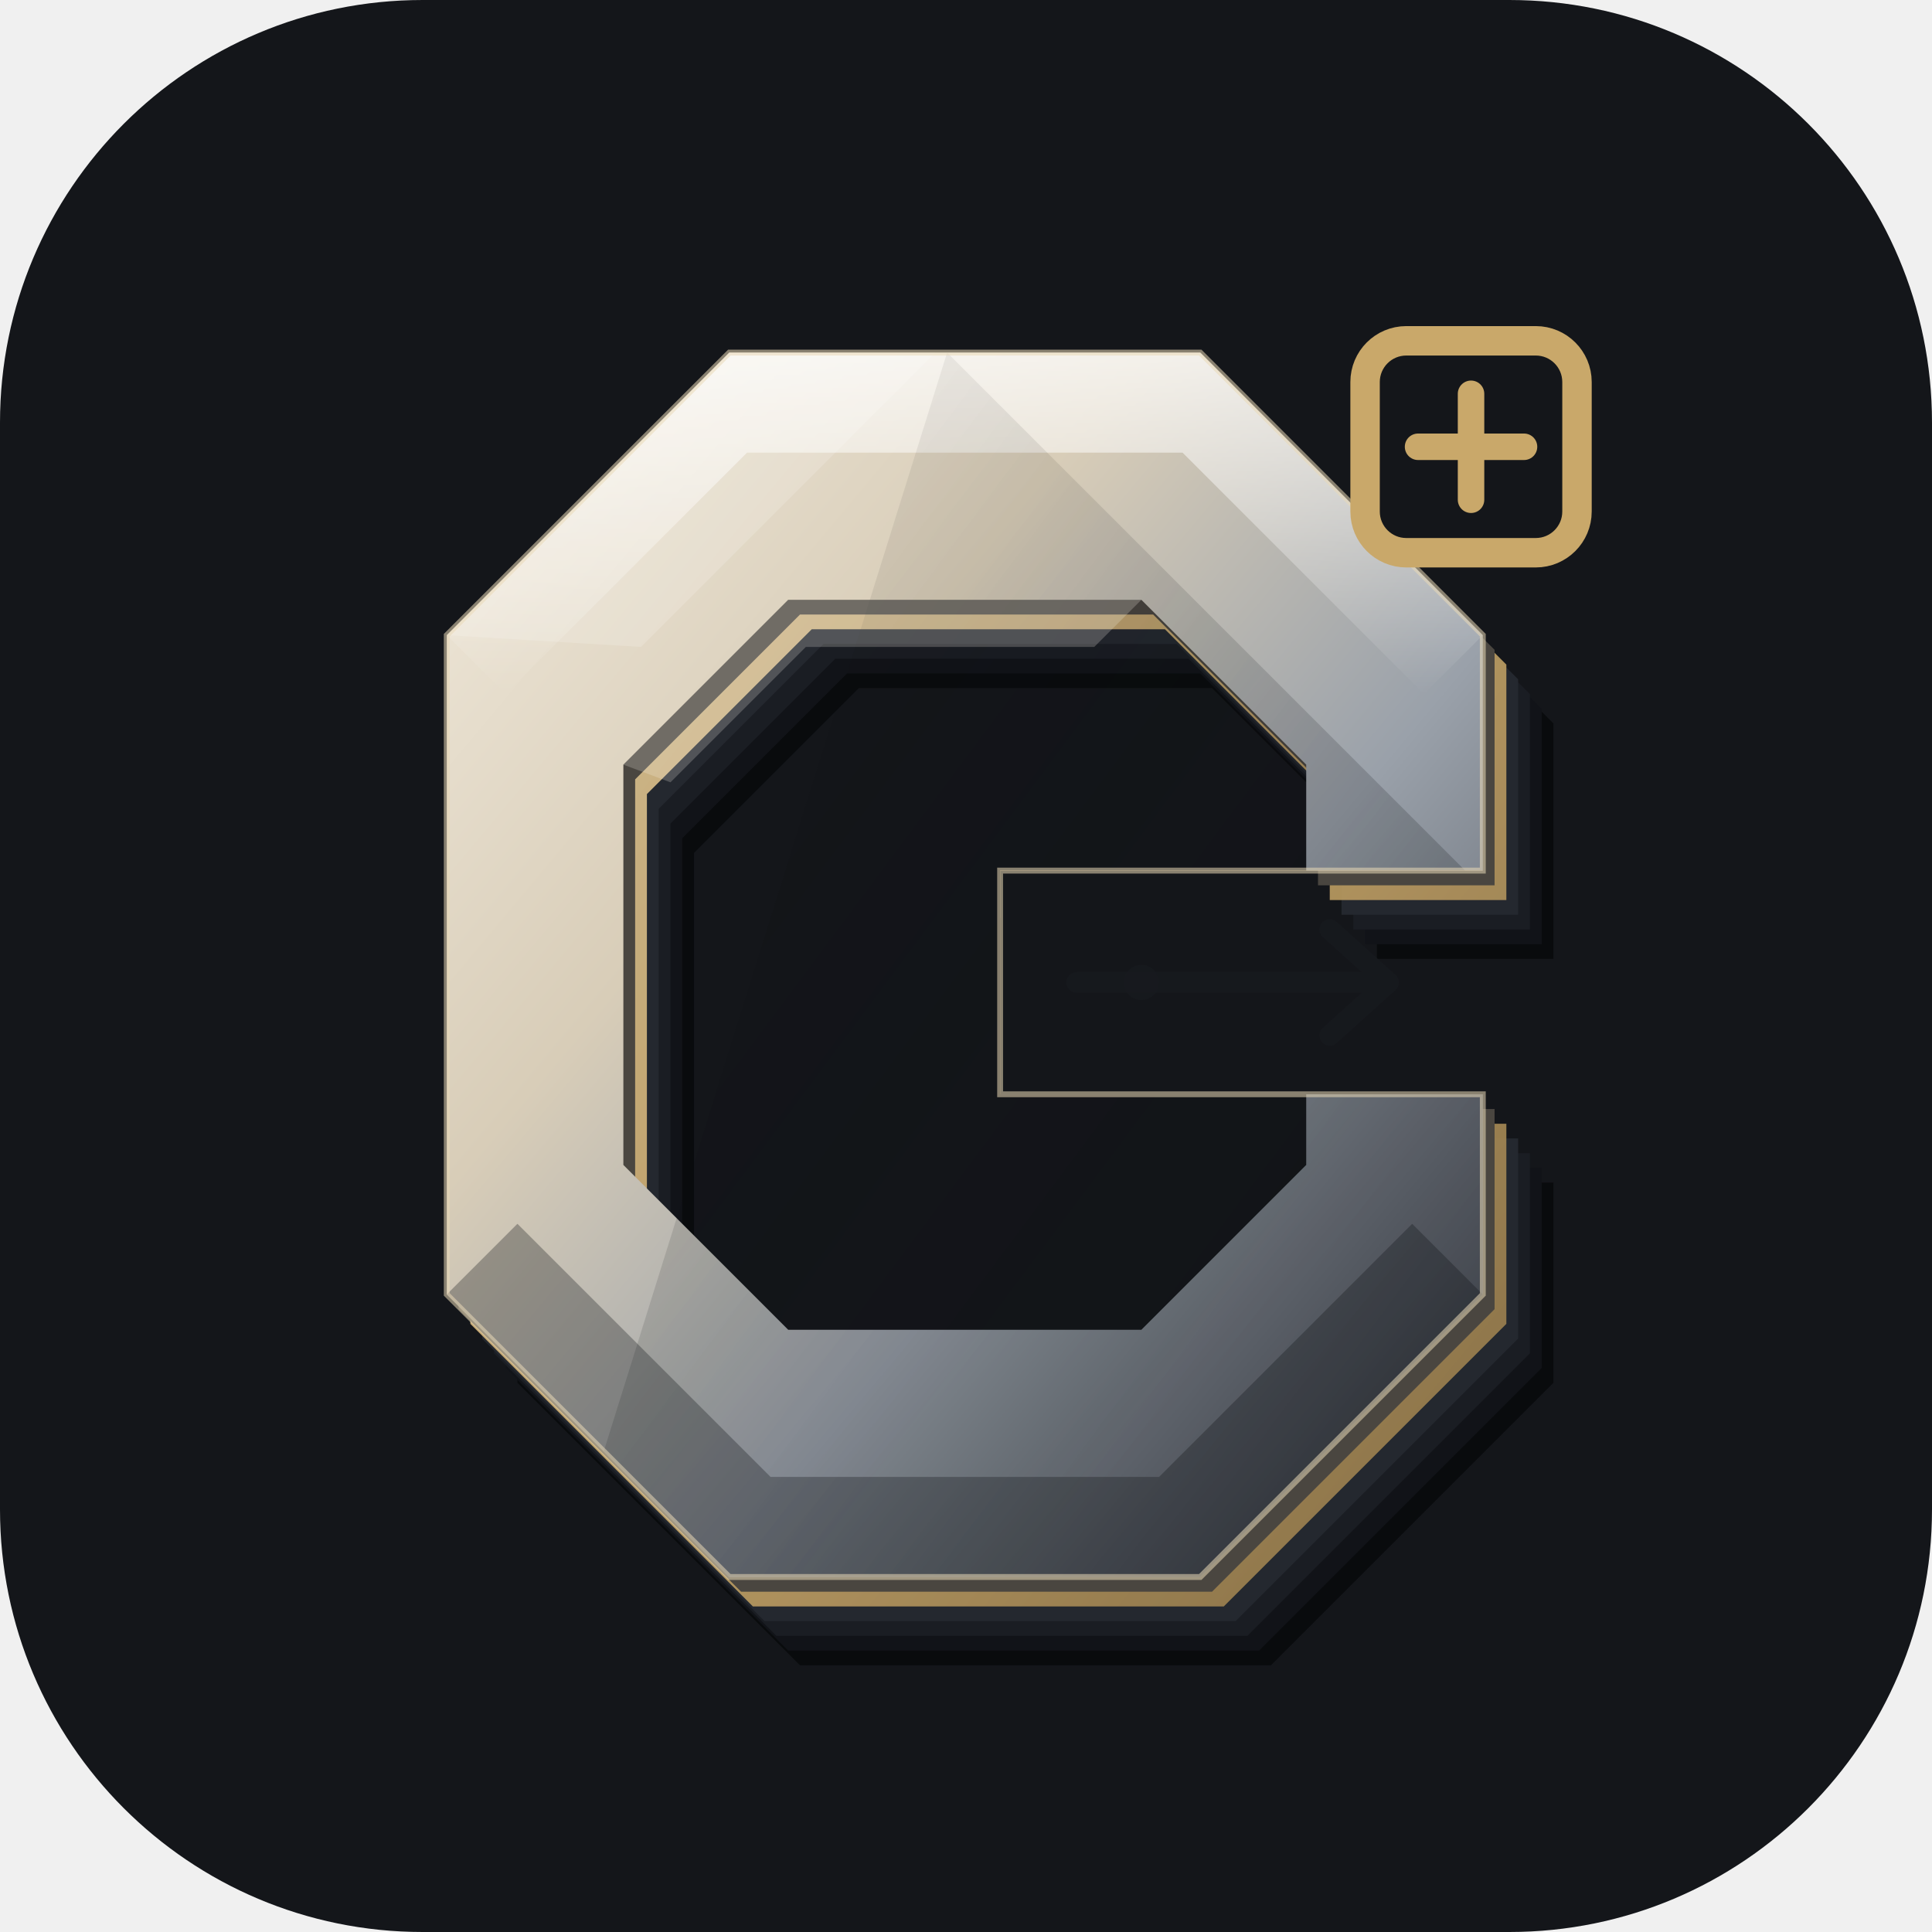
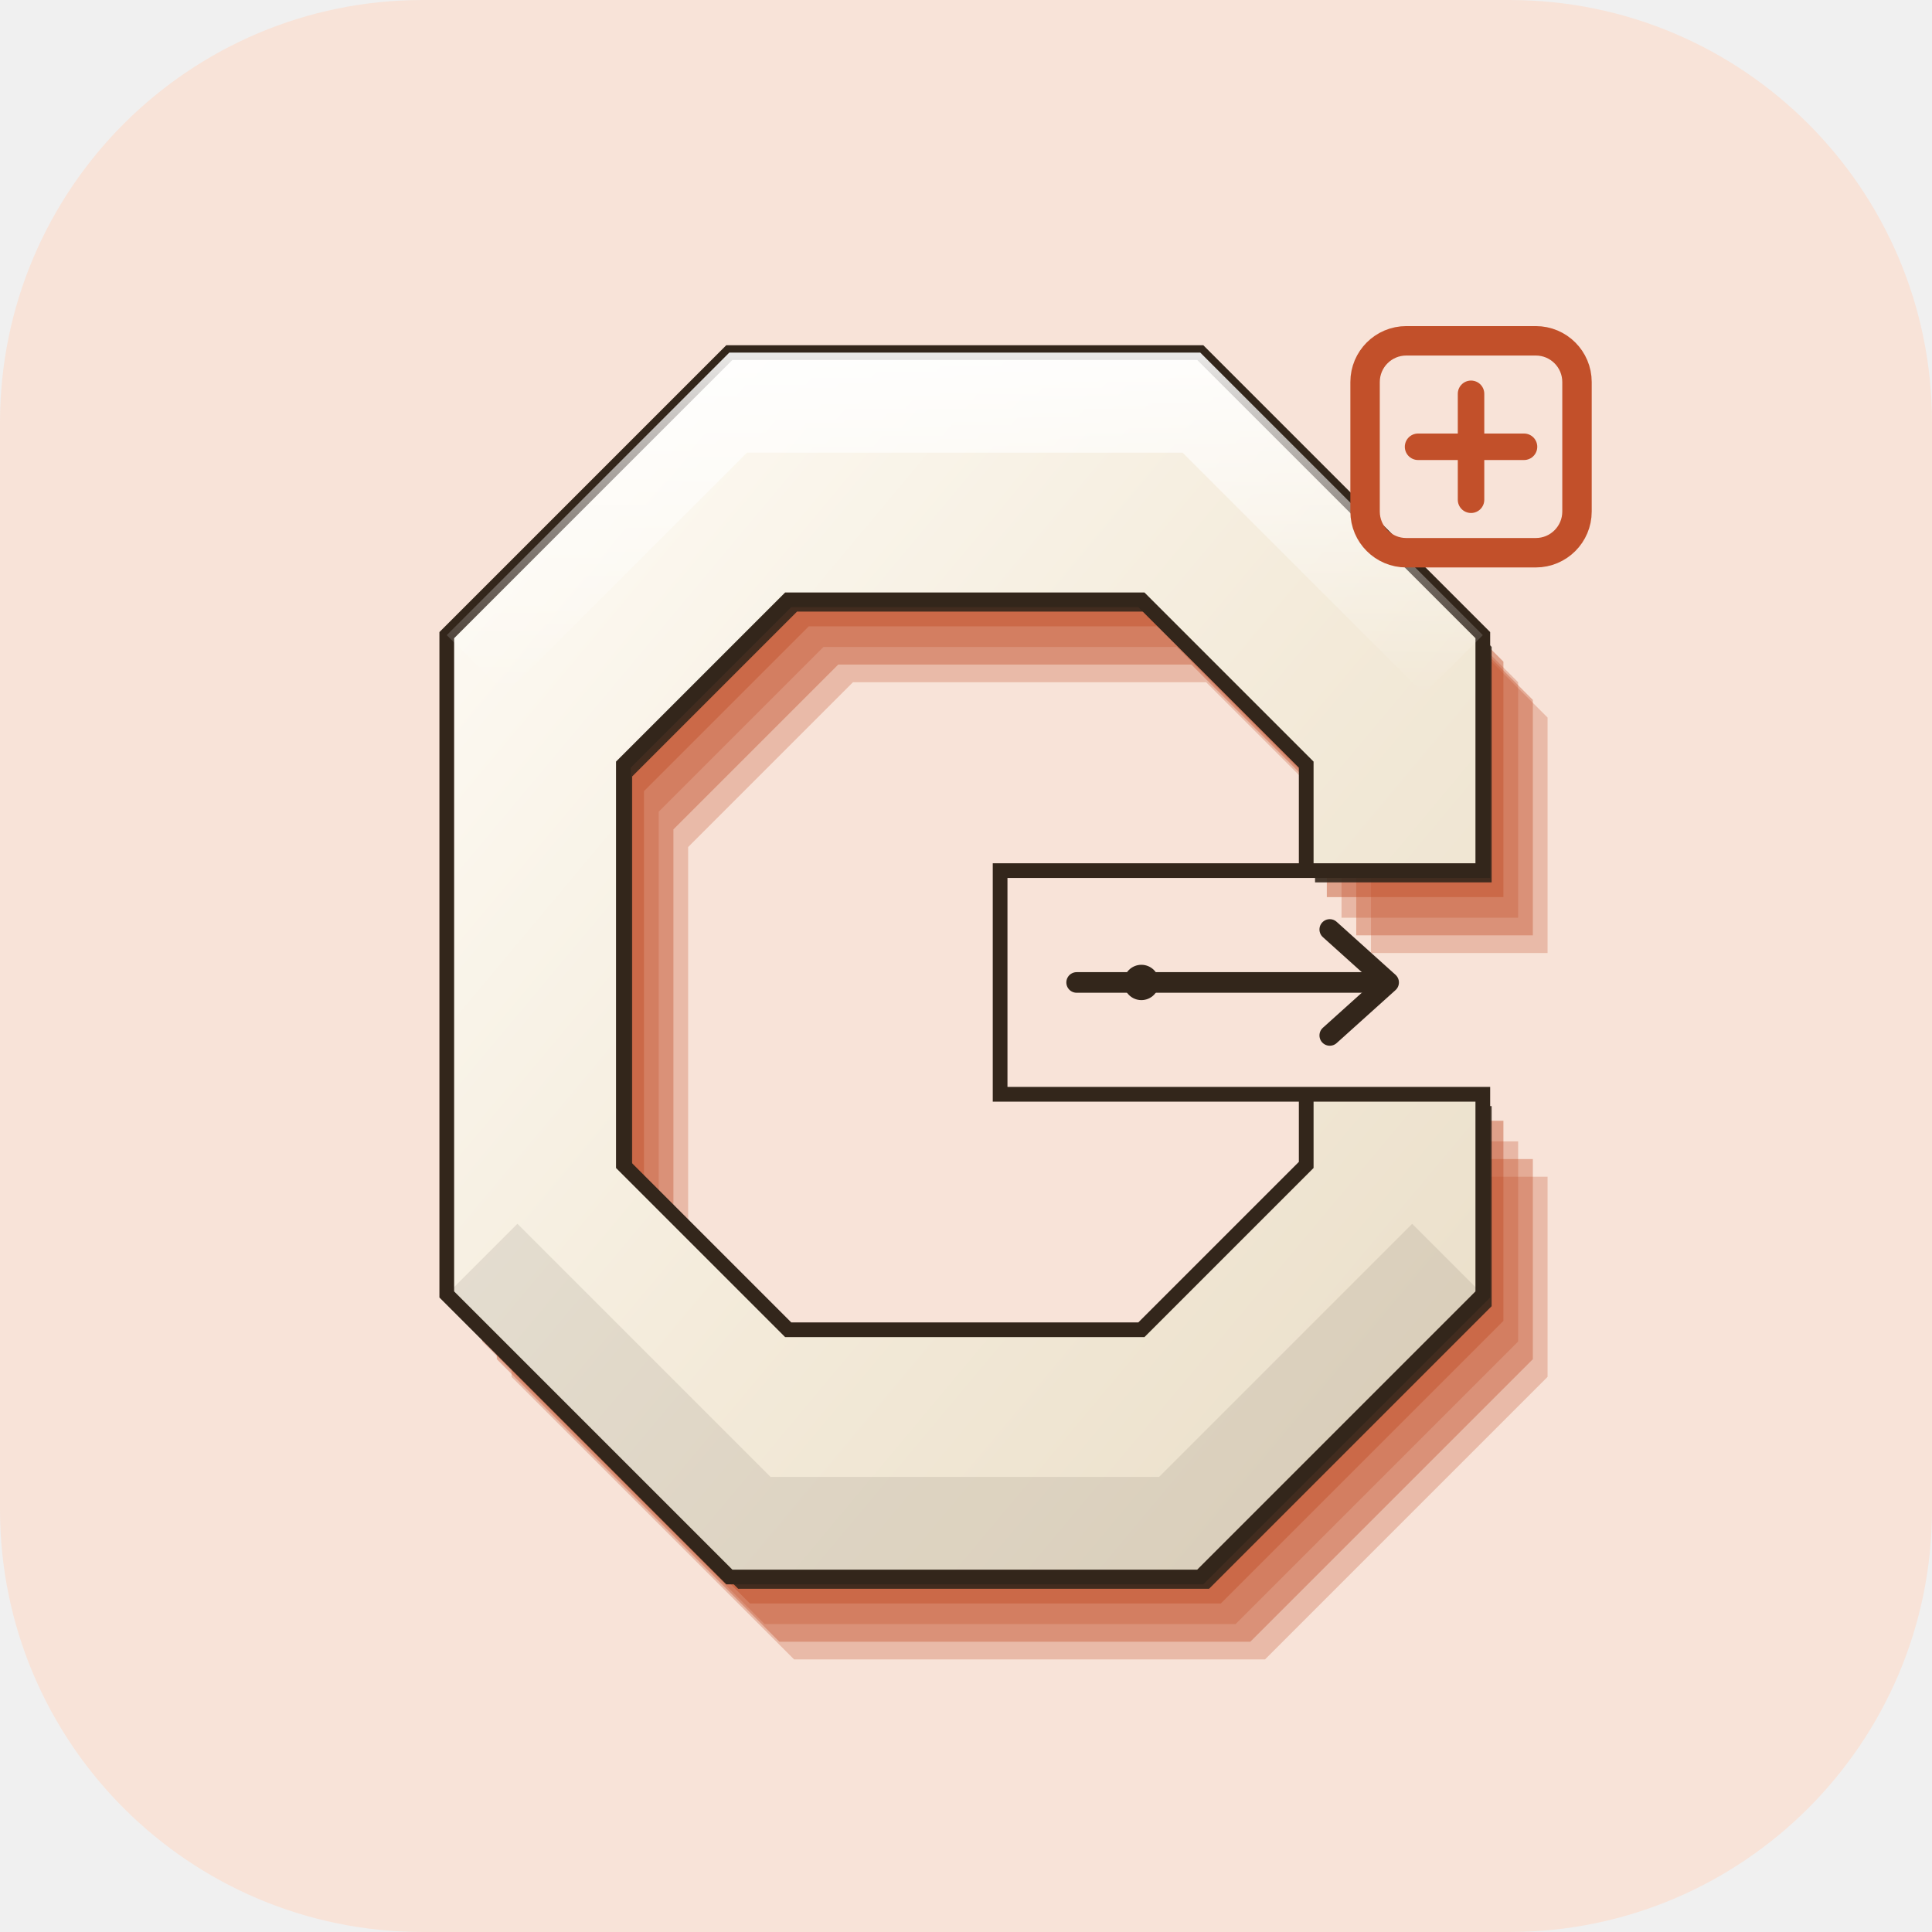
<svg xmlns="http://www.w3.org/2000/svg" viewBox="0 0 512 512" role="img" aria-label="GOWAYY PARTNER app icon">
-   <rect width="512" height="512" rx="112" fill="#14161A" />
+   <rect width="512" height="512" rx="112" fill="#F8E3D8" />
  <g transform="translate(56 56) scale(0.78)">
    <defs>
      <linearGradient id="face" x1="0" y1="0" x2="1" y2="1">
-         <stop offset="0" stop-color="#F3ECDF" />
-         <stop offset="0.34" stop-color="#D8CDB8" />
-         <stop offset="0.62" stop-color="#9AA1AA" />
-         <stop offset="1" stop-color="#3B4049" />
-       </linearGradient>
-       <linearGradient id="metal" x1="0" y1="0" x2="1" y2="1">
-         <stop offset="0" stop-color="#E7D3A9" />
-         <stop offset="0.5" stop-color="#C9A86A" />
-         <stop offset="1" stop-color="#8B7245" />
+         <stop offset="0" stop-color="#FFFDF8" />
+         <stop offset="0.55" stop-color="#F3EAD9" />
+         <stop offset="1" stop-color="#E9DDC7" />
      </linearGradient>
      <linearGradient id="bevel" x1="0" y1="0" x2="0" y2="1">
-         <stop offset="0" stop-color="#FFFFFF" stop-opacity="0.72" />
+         <stop offset="0" stop-color="#FFFFFF" stop-opacity="0.9" />
        <stop offset="1" stop-color="#FFFFFF" stop-opacity="0" />
-       </linearGradient>
-       <linearGradient id="shade" x1="0" y1="0" x2="1" y2="1">
-         <stop offset="0" stop-color="#0B0D10" stop-opacity="0" />
-         <stop offset="1" stop-color="#0B0D10" stop-opacity="0.8" />
      </linearGradient>
      <clipPath id="gclip">
        <path fill-rule="evenodd" d="M176 48 H336 L432 144 V224 H268 V300 H432 V368 L336 464 H176 L80 368 V144 Z M196 132 H316 L372 188 V224 H268 V300 H372 V324 L316 380 H196 L140 324 V188 Z" />
      </clipPath>
    </defs>
    <g>
-       <path fill="#080A0C" fill-rule="evenodd" transform="translate(24 30)" opacity="0.92" d="M176 48 H336 L432 144 V224 H268 V300 H432 V368 L336 464 H176 L80 368 V144 Z M196 132 H316 L372 188 V224 H268 V300 H372 V324 L316 380 H196 L140 324 V188 Z" />
-       <path fill="#111318" fill-rule="evenodd" transform="translate(20 25)" d="M176 48 H336 L432 144 V224 H268 V300 H432 V368 L336 464 H176 L80 368 V144 Z M196 132 H316 L372 188 V224 H268 V300 H372 V324 L316 380 H196 L140 324 V188 Z" />
-       <path fill="#1A1D23" fill-rule="evenodd" transform="translate(16 20)" d="M176 48 H336 L432 144 V224 H268 V300 H432 V368 L336 464 H176 L80 368 V144 Z M196 132 H316 L372 188 V224 H268 V300 H372 V324 L316 380 H196 L140 324 V188 Z" />
-       <path fill="#24282F" fill-rule="evenodd" transform="translate(12 15)" d="M176 48 H336 L432 144 V224 H268 V300 H432 V368 L336 464 H176 L80 368 V144 Z M196 132 H316 L372 188 V224 H268 V300 H372 V324 L316 380 H196 L140 324 V188 Z" />
-       <path fill="url(#metal)" fill-rule="evenodd" transform="translate(8 10)" opacity="0.92" d="M176 48 H336 L432 144 V224 H268 V300 H432 V368 L336 464 H176 L80 368 V144 Z M196 132 H316 L372 188 V224 H268 V300 H372 V324 L316 380 H196 L140 324 V188 Z" />
-       <path fill="#4A4640" fill-rule="evenodd" transform="translate(4 5)" d="M176 48 H336 L432 144 V224 H268 V300 H432 V368 L336 464 H176 L80 368 V144 Z M196 132 H316 L372 188 V224 H268 V300 H372 V324 L316 380 H196 L140 324 V188 Z" />
+       <path fill="#C2502A" fill-rule="evenodd" transform="translate(22 28)" opacity="0.28" d="M176 48 H336 L432 144 V224 H268 V300 H432 V368 L336 464 H176 L80 368 V144 Z M196 132 H316 L372 188 V224 H268 V300 H372 V324 L316 380 H196 L140 324 V188 Z" />
+       <path fill="#C2502A" fill-rule="evenodd" transform="translate(17 22)" opacity="0.38" d="M176 48 H336 L432 144 V224 H268 V300 H432 V368 L336 464 H176 L80 368 V144 Z M196 132 H316 L372 188 V224 H268 V300 H372 V324 L316 380 H196 L140 324 V188 Z" />
+       <path fill="#C2502A" fill-rule="evenodd" transform="translate(12 16)" opacity="0.30" d="M176 48 H336 L432 144 V224 H268 V300 H432 V368 L336 464 H176 L80 368 V144 Z M196 132 H316 L372 188 V224 H268 V300 H372 V324 L316 380 H196 L140 324 V188 Z" />
+       <path fill="#C2502A" fill-rule="evenodd" transform="translate(7 9)" opacity="0.45" d="M176 48 H336 L432 144 V224 H268 V300 H432 V368 L336 464 H176 L80 368 V144 Z M196 132 H316 L372 188 V224 H268 V300 H372 V324 L316 380 H196 L140 324 V188 Z" />
+       <path fill="#33261B" fill-rule="evenodd" transform="translate(3 4)" opacity="0.9" d="M176 48 H336 L432 144 V224 H268 V300 H432 V368 L336 464 H176 L80 368 V144 Z M196 132 H316 L372 188 V224 H268 V300 H372 V324 L316 380 H196 L140 324 V188 Z" />
    </g>
-     <path fill="url(#face)" fill-rule="evenodd" d="M176 48 H336 L432 144 V224 H268 V300 H432 V368 L336 464 H176 L80 368 V144 Z M196 132 H316 L372 188 V224 H268 V300 H372 V324 L316 380 H196 L140 324 V188 Z" />
+     <path fill="url(#face)" fill-rule="evenodd" stroke="#33261B" stroke-width="5" d="M176 48 H336 L432 144 V224 H268 V300 H432 V368 L336 464 H176 L80 368 V144 Z M196 132 H316 L372 188 V224 H268 V300 H372 V324 L316 380 H196 L140 324 V188 Z" />
    <g clip-path="url(#gclip)">
      <path fill="url(#bevel)" d="M80 144 L176 48 L336 48 L432 144 L412 164 L330 82 L182 82 L100 164 Z" />
-       <path fill="#FFFFFF" opacity="0.16" d="M80 144 L176 48 L246 48 L146 148 Z" />
-       <path fill="#0B0D10" opacity="0.30" d="M432 368 L336 464 L176 464 L80 368 L104 344 L190 430 L322 430 L408 344 Z" />
-       <path fill="url(#shade)" d="M250 48 L432 230 L432 368 L336 464 L120 464 Z" opacity="0.36" />
-       <path fill="#F7F2E8" opacity="0.22" d="M140 188 L196 132 L316 132 L300 148 L202 148 L156 194 Z" />
-       <path fill="#C9A86A" opacity="0.85" d="M268 224 H432 V300 H268 Z" />
-       <path fill="#E7D3A9" opacity="0.55" d="M268 224 H432 V240 H268 Z" />
-       <path fill="#6B5636" opacity="0.55" d="M268 288 H432 V300 H268 Z" />
+       <path fill="#33261B" opacity="0.10" d="M432 368 L336 464 L176 464 L80 368 L104 344 L190 430 L322 430 L408 344 Z" />
+       <path fill="#C2502A" d="M268 224 H432 V300 H268 Z" />
+       <path fill="#C2502A" d="M268 224 H432 V240 H268 Z" />
+       <path fill="#C2502A" d="M268 288 H432 V300 H268 Z" />
    </g>
-     <g fill="none" stroke="#17191E" stroke-width="7" stroke-linecap="round" stroke-linejoin="round" opacity="0.78">
+     <g fill="none" stroke="#33261B" stroke-width="7" stroke-linecap="round" stroke-linejoin="round">
      <path d="M294 262 H398" />
      <path d="M380 244 L400 262 L380 280" />
    </g>
-     <circle cx="316" cy="262" r="6" fill="#17191E" opacity="0.7" />
-     <path fill="none" stroke="#E8D8B6" stroke-opacity="0.55" stroke-width="2" fill-rule="evenodd" d="M176 48 H336 L432 144 V224 H268 V300 H432 V368 L336 464 H176 L80 368 V144 Z" />
+     <circle cx="316" cy="262" r="6" fill="#33261B" />
    <g>
-       <rect x="392" y="44" width="72" height="72" rx="14" fill="none" stroke="#C9A86A" stroke-width="10" />
-       <path d="M410 80 H446 M428 62 V98" stroke="#C9A86A" stroke-width="9" stroke-linecap="round" />
+       <rect x="392" y="44" width="72" height="72" rx="14" fill="none" stroke="#C2502A" stroke-width="10" />
+       <path d="M410 80 H446 M428 62 V98" stroke="#C2502A" stroke-width="9" stroke-linecap="round" />
    </g>
  </g>
</svg>
